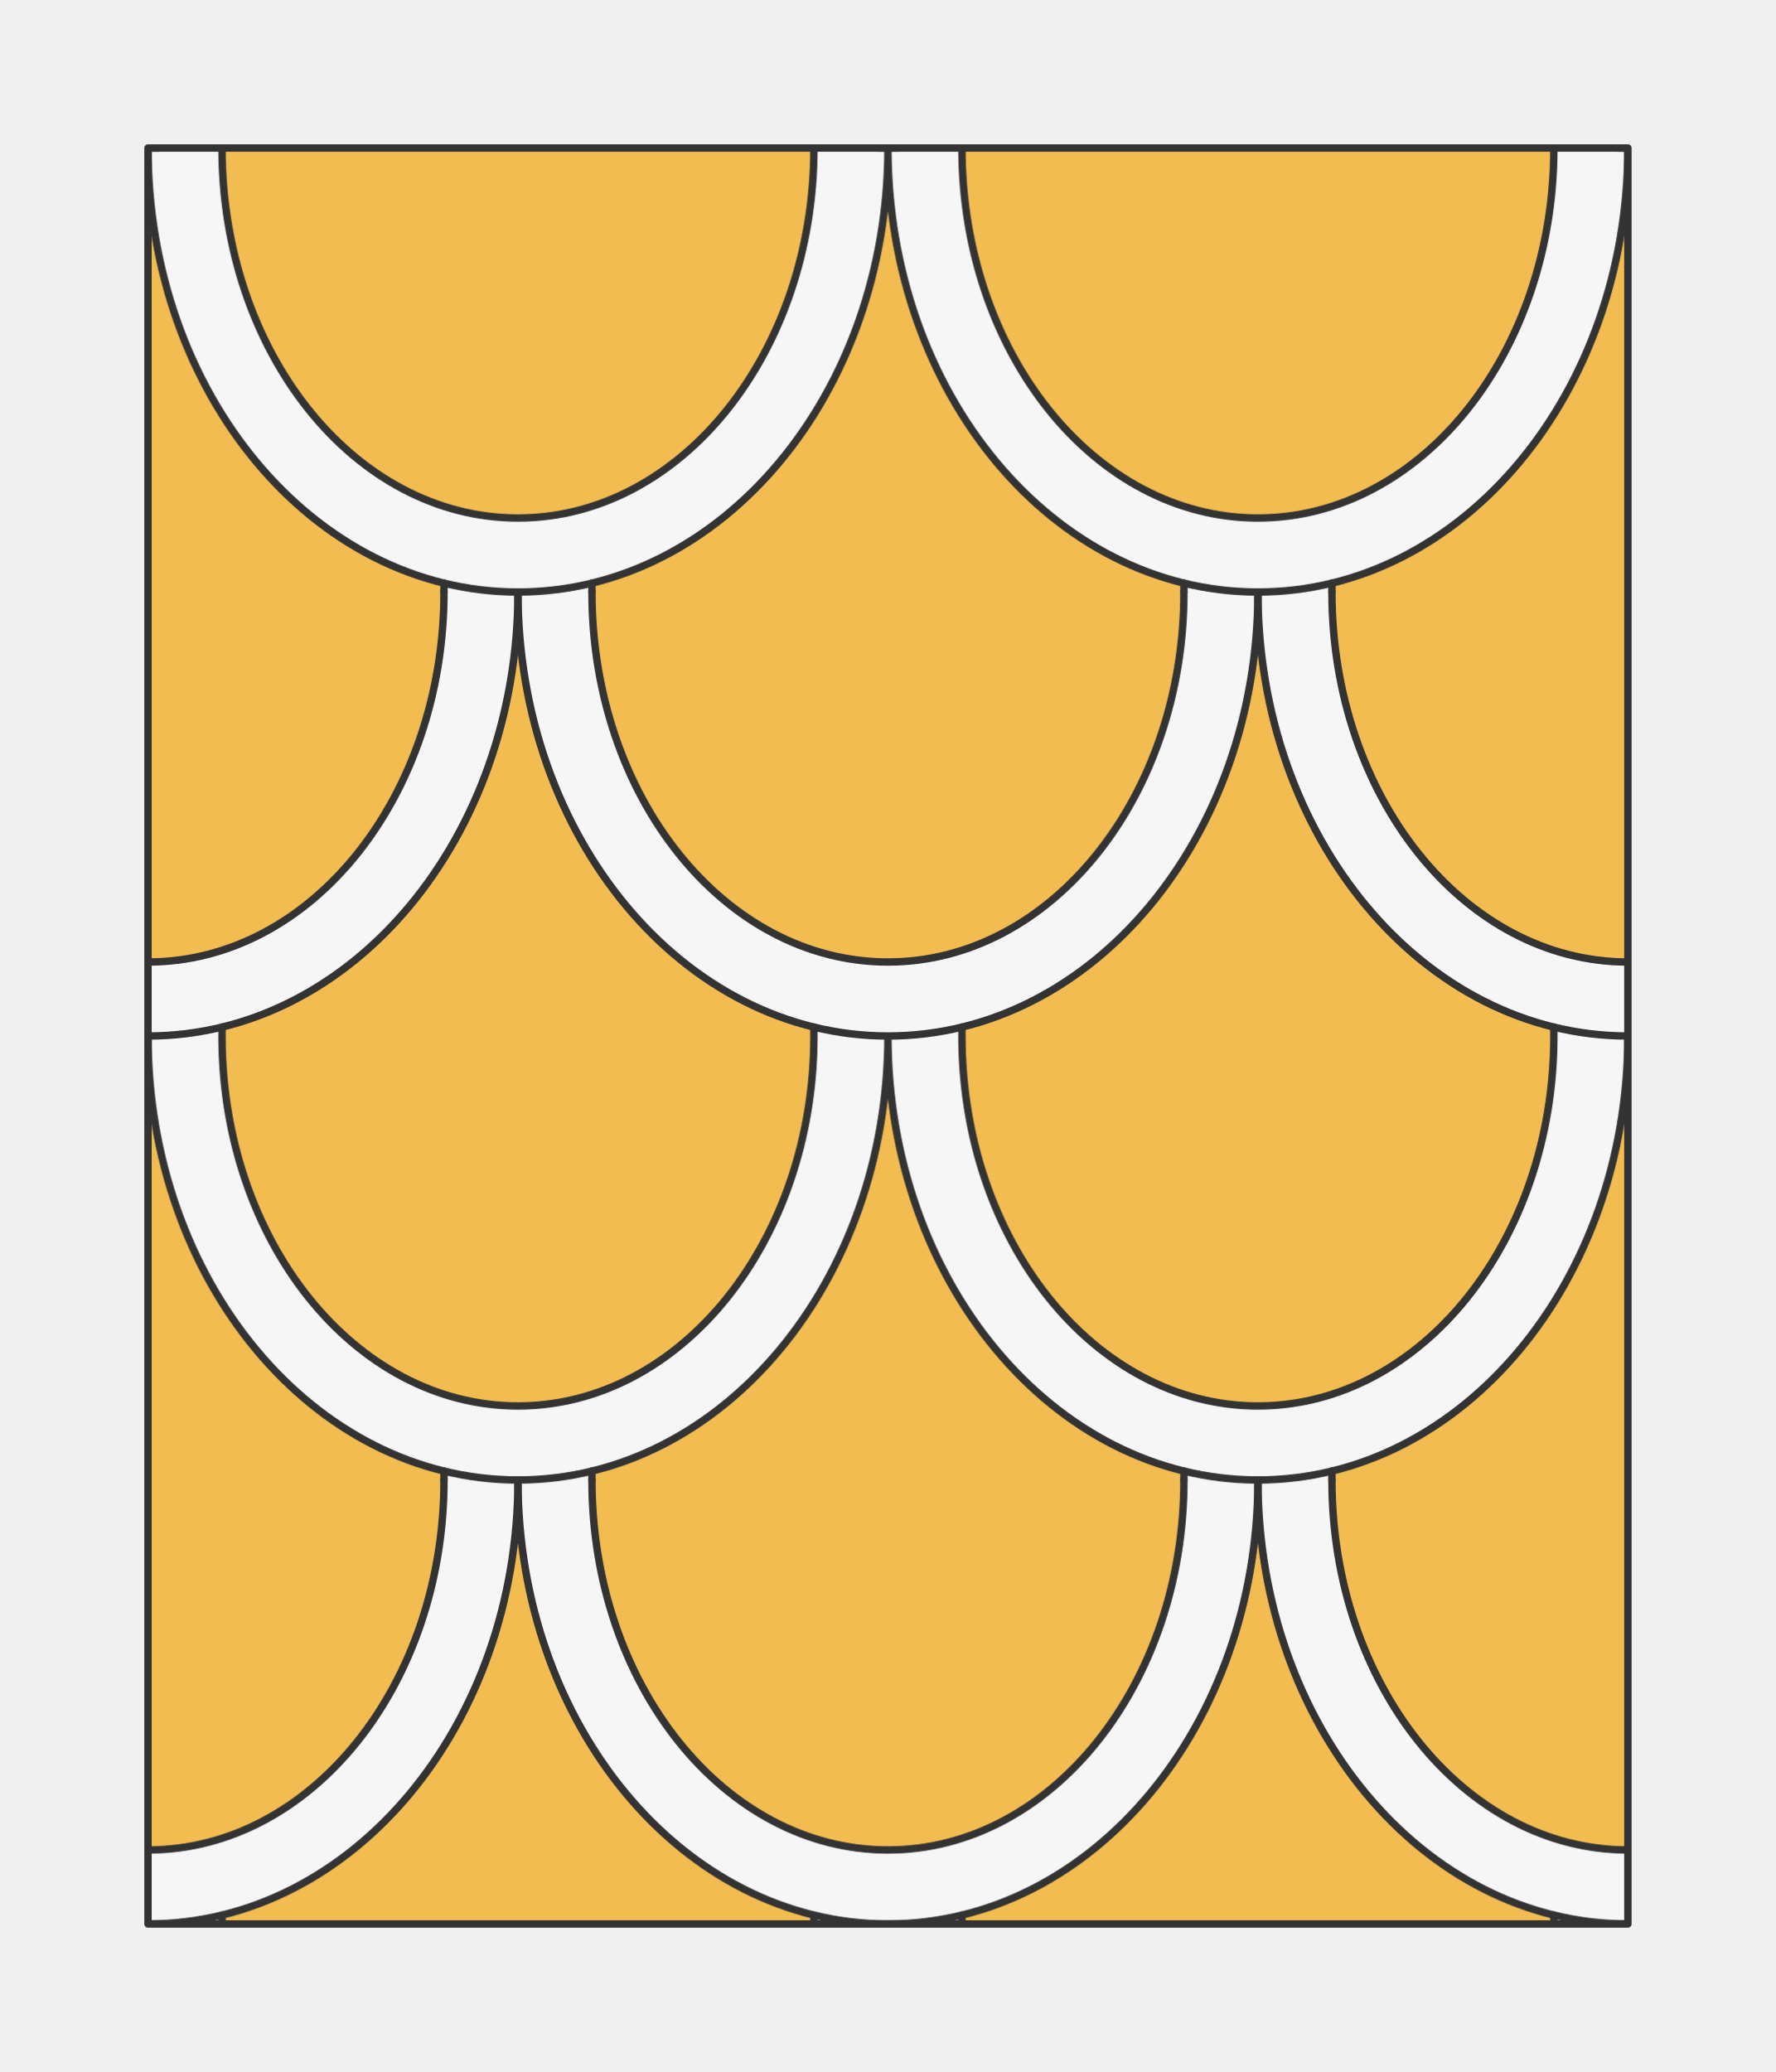
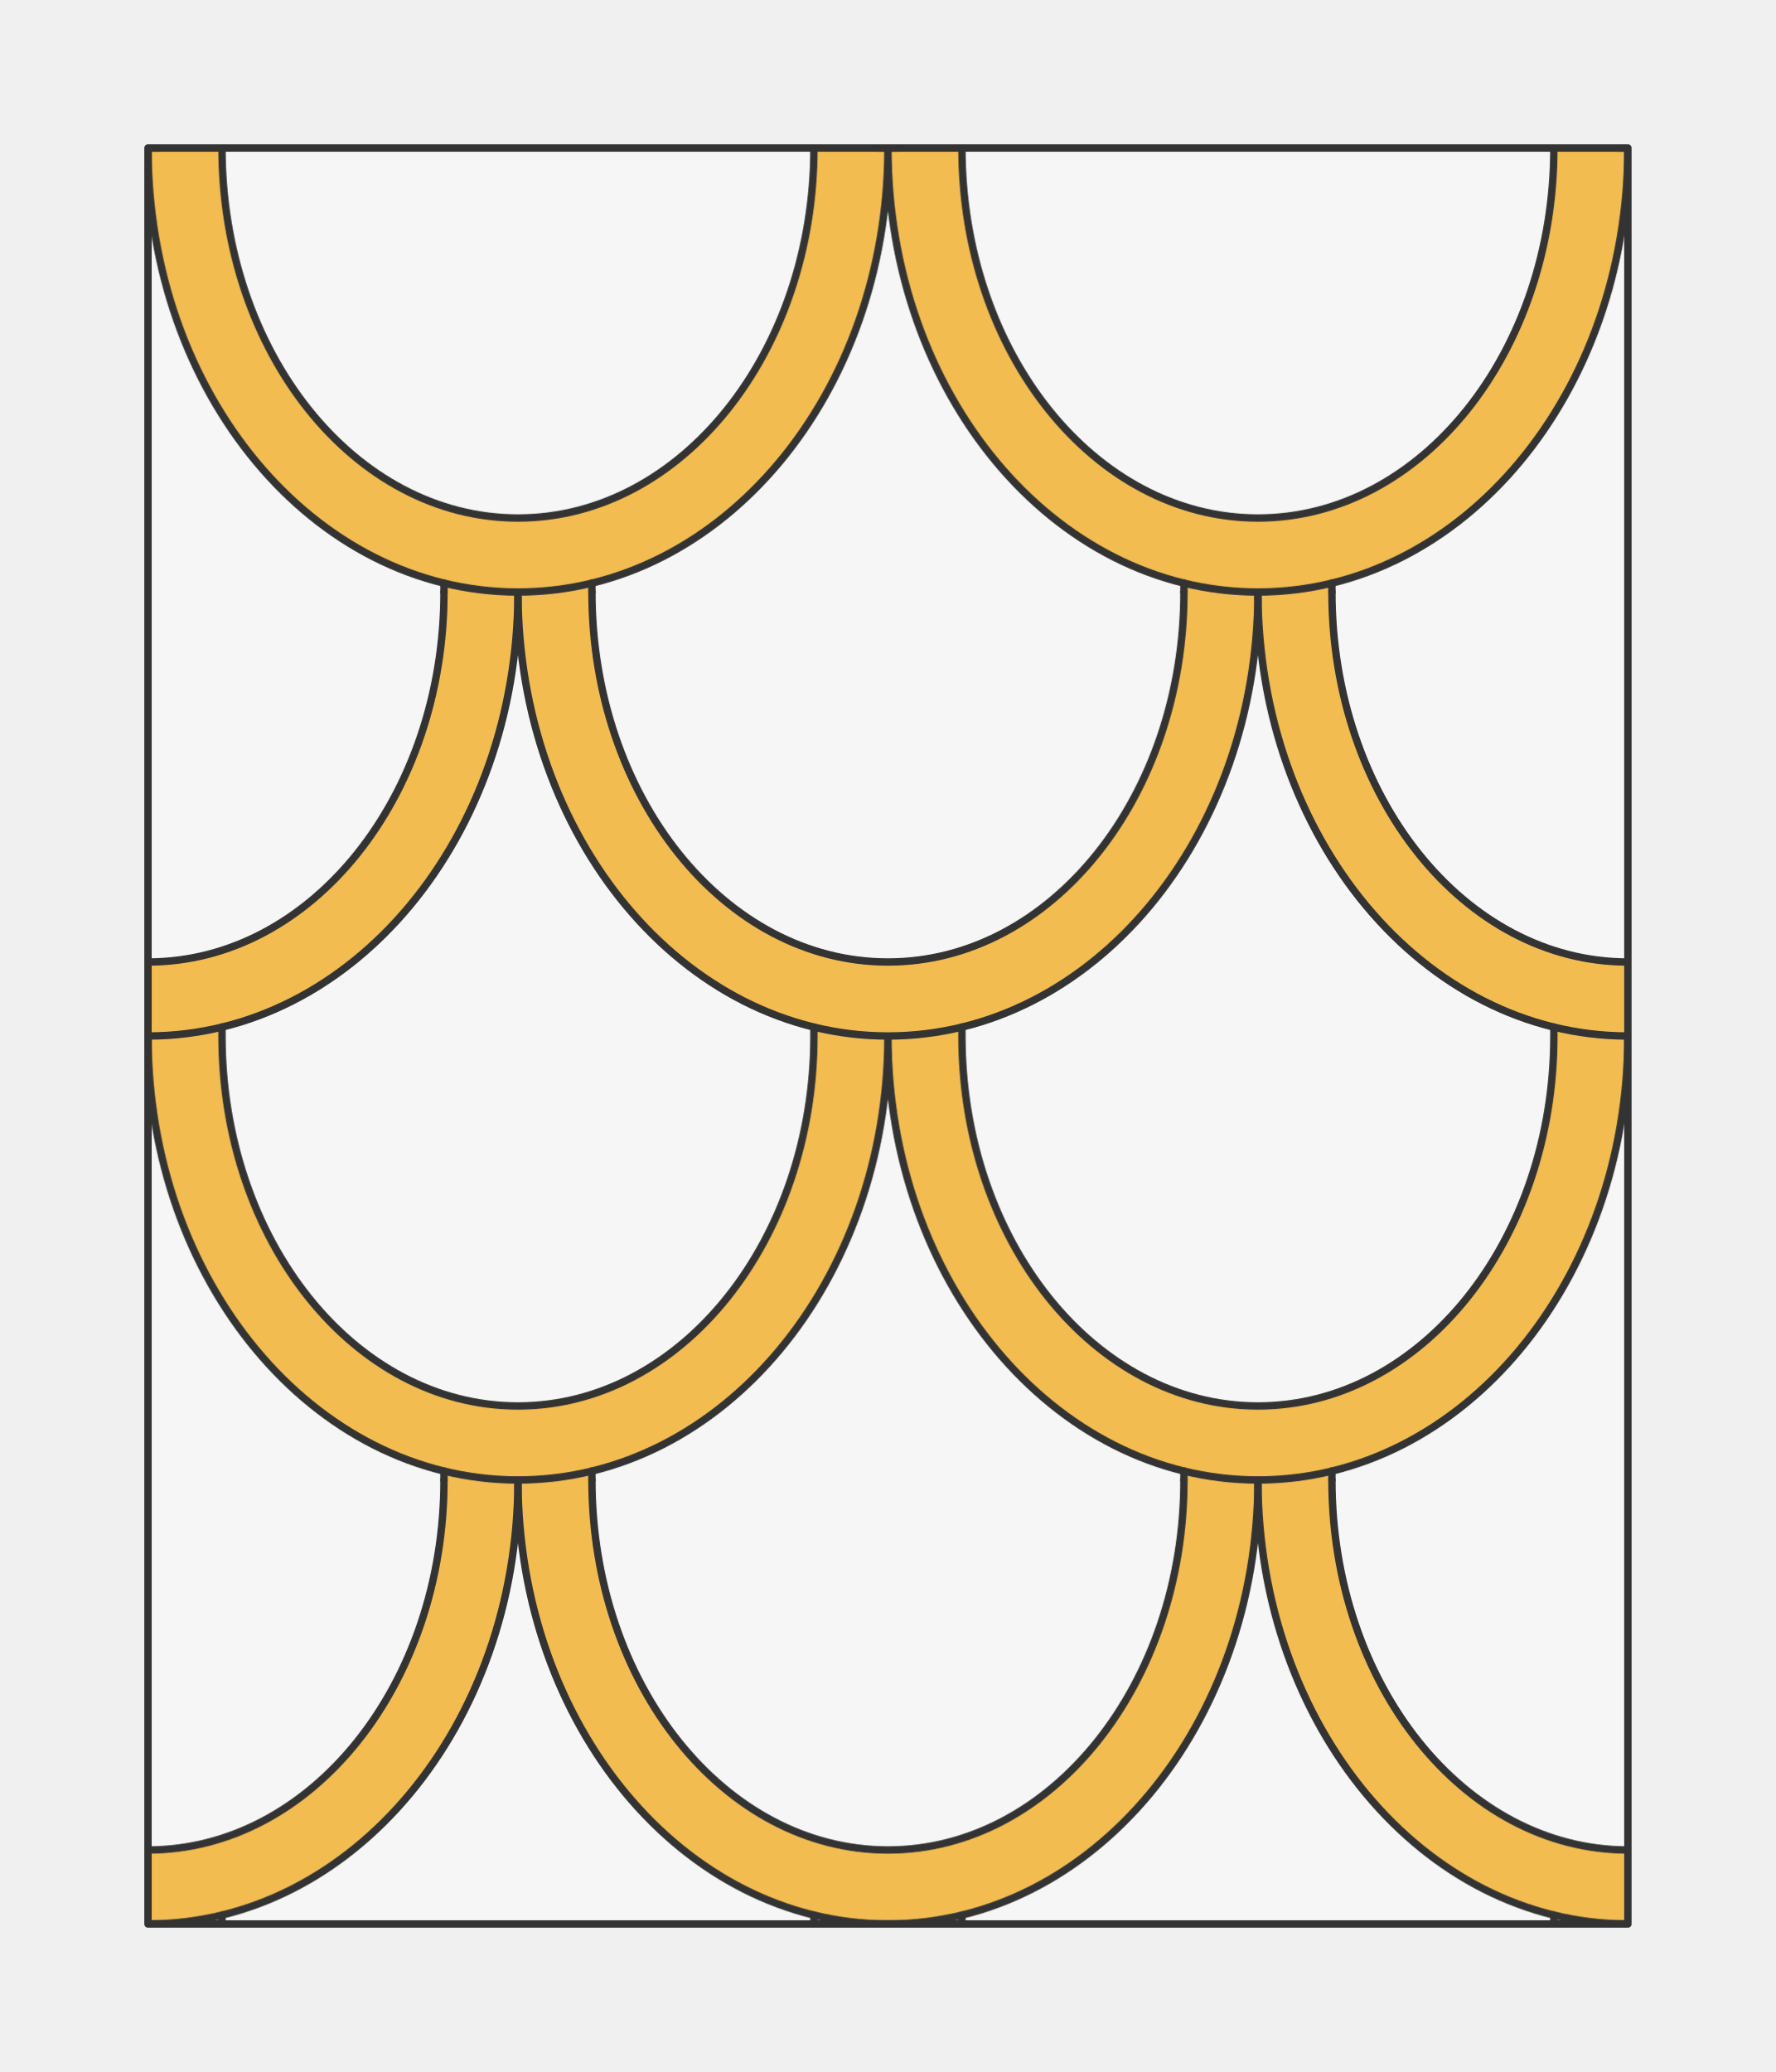
<svg xmlns="http://www.w3.org/2000/svg" preserveAspectRatio="xMidYMin slice" viewBox="-10 -10 120 140">
  <defs>
    <mask id="a">
      <path fill="#fff" fill-rule="evenodd" d="M0 0h100v120H0z" clip-rule="evenodd" />
    </mask>
  </defs>
  <g mask="url(#a)">
    <path fill="#f0f0f0" fill-rule="evenodd" d="M0 0h100v120H0z" />
    <defs>
      <pattern id="f" width="50" height="60" x="0" y="0" patternUnits="userSpaceOnUse">
        <g fill="none" stroke="#333" stroke-linecap="round" stroke-linejoin="round" stroke-width=".5">
          <path d="M0 0a25 30 0 0 0 50 0" />
          <path d="M45 0A20 25 0 0 1 5 0m-30 30a25 30 0 0 0 50 0" />
          <path d="M20 30a20 25 0 0 1-40 0m45 0a25 30 0 0 0 50 0" />
          <path d="M70 30a20 25 0 0 1-40 0m-55-60a25 30 0 0 0 50 0" />
          <path d="M25-30a25 30 0 0 0 50 0M20 30v-.606M30 30v-.606M5 60v-.606M45 60v-.606" />
        </g>
      </pattern>
      <pattern id="b" width="50" height="60" x="0" y="0" patternUnits="userSpaceOnUse">
        <path fill="#fff" d="M-1-1h52v62H-1z" shape-rendering="crispEdges" />
        <path d="M0 0a25 30 0 0 0 50 0v-.606h-5V0A20 25 0 0 1 5 0v-.606H0V0z" />
        <path d="M-25 30a25 30 0 0 0 50 0v-.606h-5V30a20 25 0 0 1-40 0v-.606h-5V30z" />
        <path d="M25 30a25 30 0 0 0 50 0v-.606h-5V30a20 25 0 0 1-40 0v-.606h-5V30zM0 60v-.606h5V60z" />
        <path d="M50 60v-.606h-5V60z" />
      </pattern>
      <pattern id="d" width="50" height="60" x="0" y="0" patternUnits="userSpaceOnUse">
        <path d="M-1-1h52v62H-1z" shape-rendering="crispEdges" />
        <g fill="#fff">
          <path d="M0 0a25 30 0 0 0 50 0v-.606h-5V0A20 25 0 0 1 5 0v-.606H0V0z" />
          <path d="M-25 30a25 30 0 0 0 50 0v-.606h-5V30a20 25 0 0 1-40 0v-.606h-5V30z" />
          <path d="M25 30a25 30 0 0 0 50 0v-.606h-5V30a20 25 0 0 1-40 0v-.606h-5V30zM0 60v-.606h5V60z" />
          <path d="M50 60v-.606h-5V60z" />
        </g>
      </pattern>
    </defs>
    <mask id="c">
      <path fill="url(#b)" d="M-500-500H600V600H-500z" />
    </mask>
    <g mask="url(#c)">
-       <path fill="#f2bc51" d="M-1000-1000h2000v2000h-2000z" />
+       <path fill="#f6f6f6" d="M-1000-1000h2000v2000h-2000z" />
    </g>
    <mask id="e">
      <path fill="url(#d)" d="M-500-500H600V600H-500z" />
    </mask>
    <g mask="url(#e)">
-       <path fill="#f6f6f6" d="M-1000-1000h2000v2000h-2000z" />
+       <path fill="#f2bc51" d="M-1000-1000h2000v2000h-2000z" />
    </g>
    <path fill="url(#f)" d="M-500-500H600V600H-500z" />
  </g>
  <path fill="none" stroke="#333" stroke-linecap="round" stroke-linejoin="round" stroke-width=".5" d="M0 0h100v120H0z" />
</svg>
